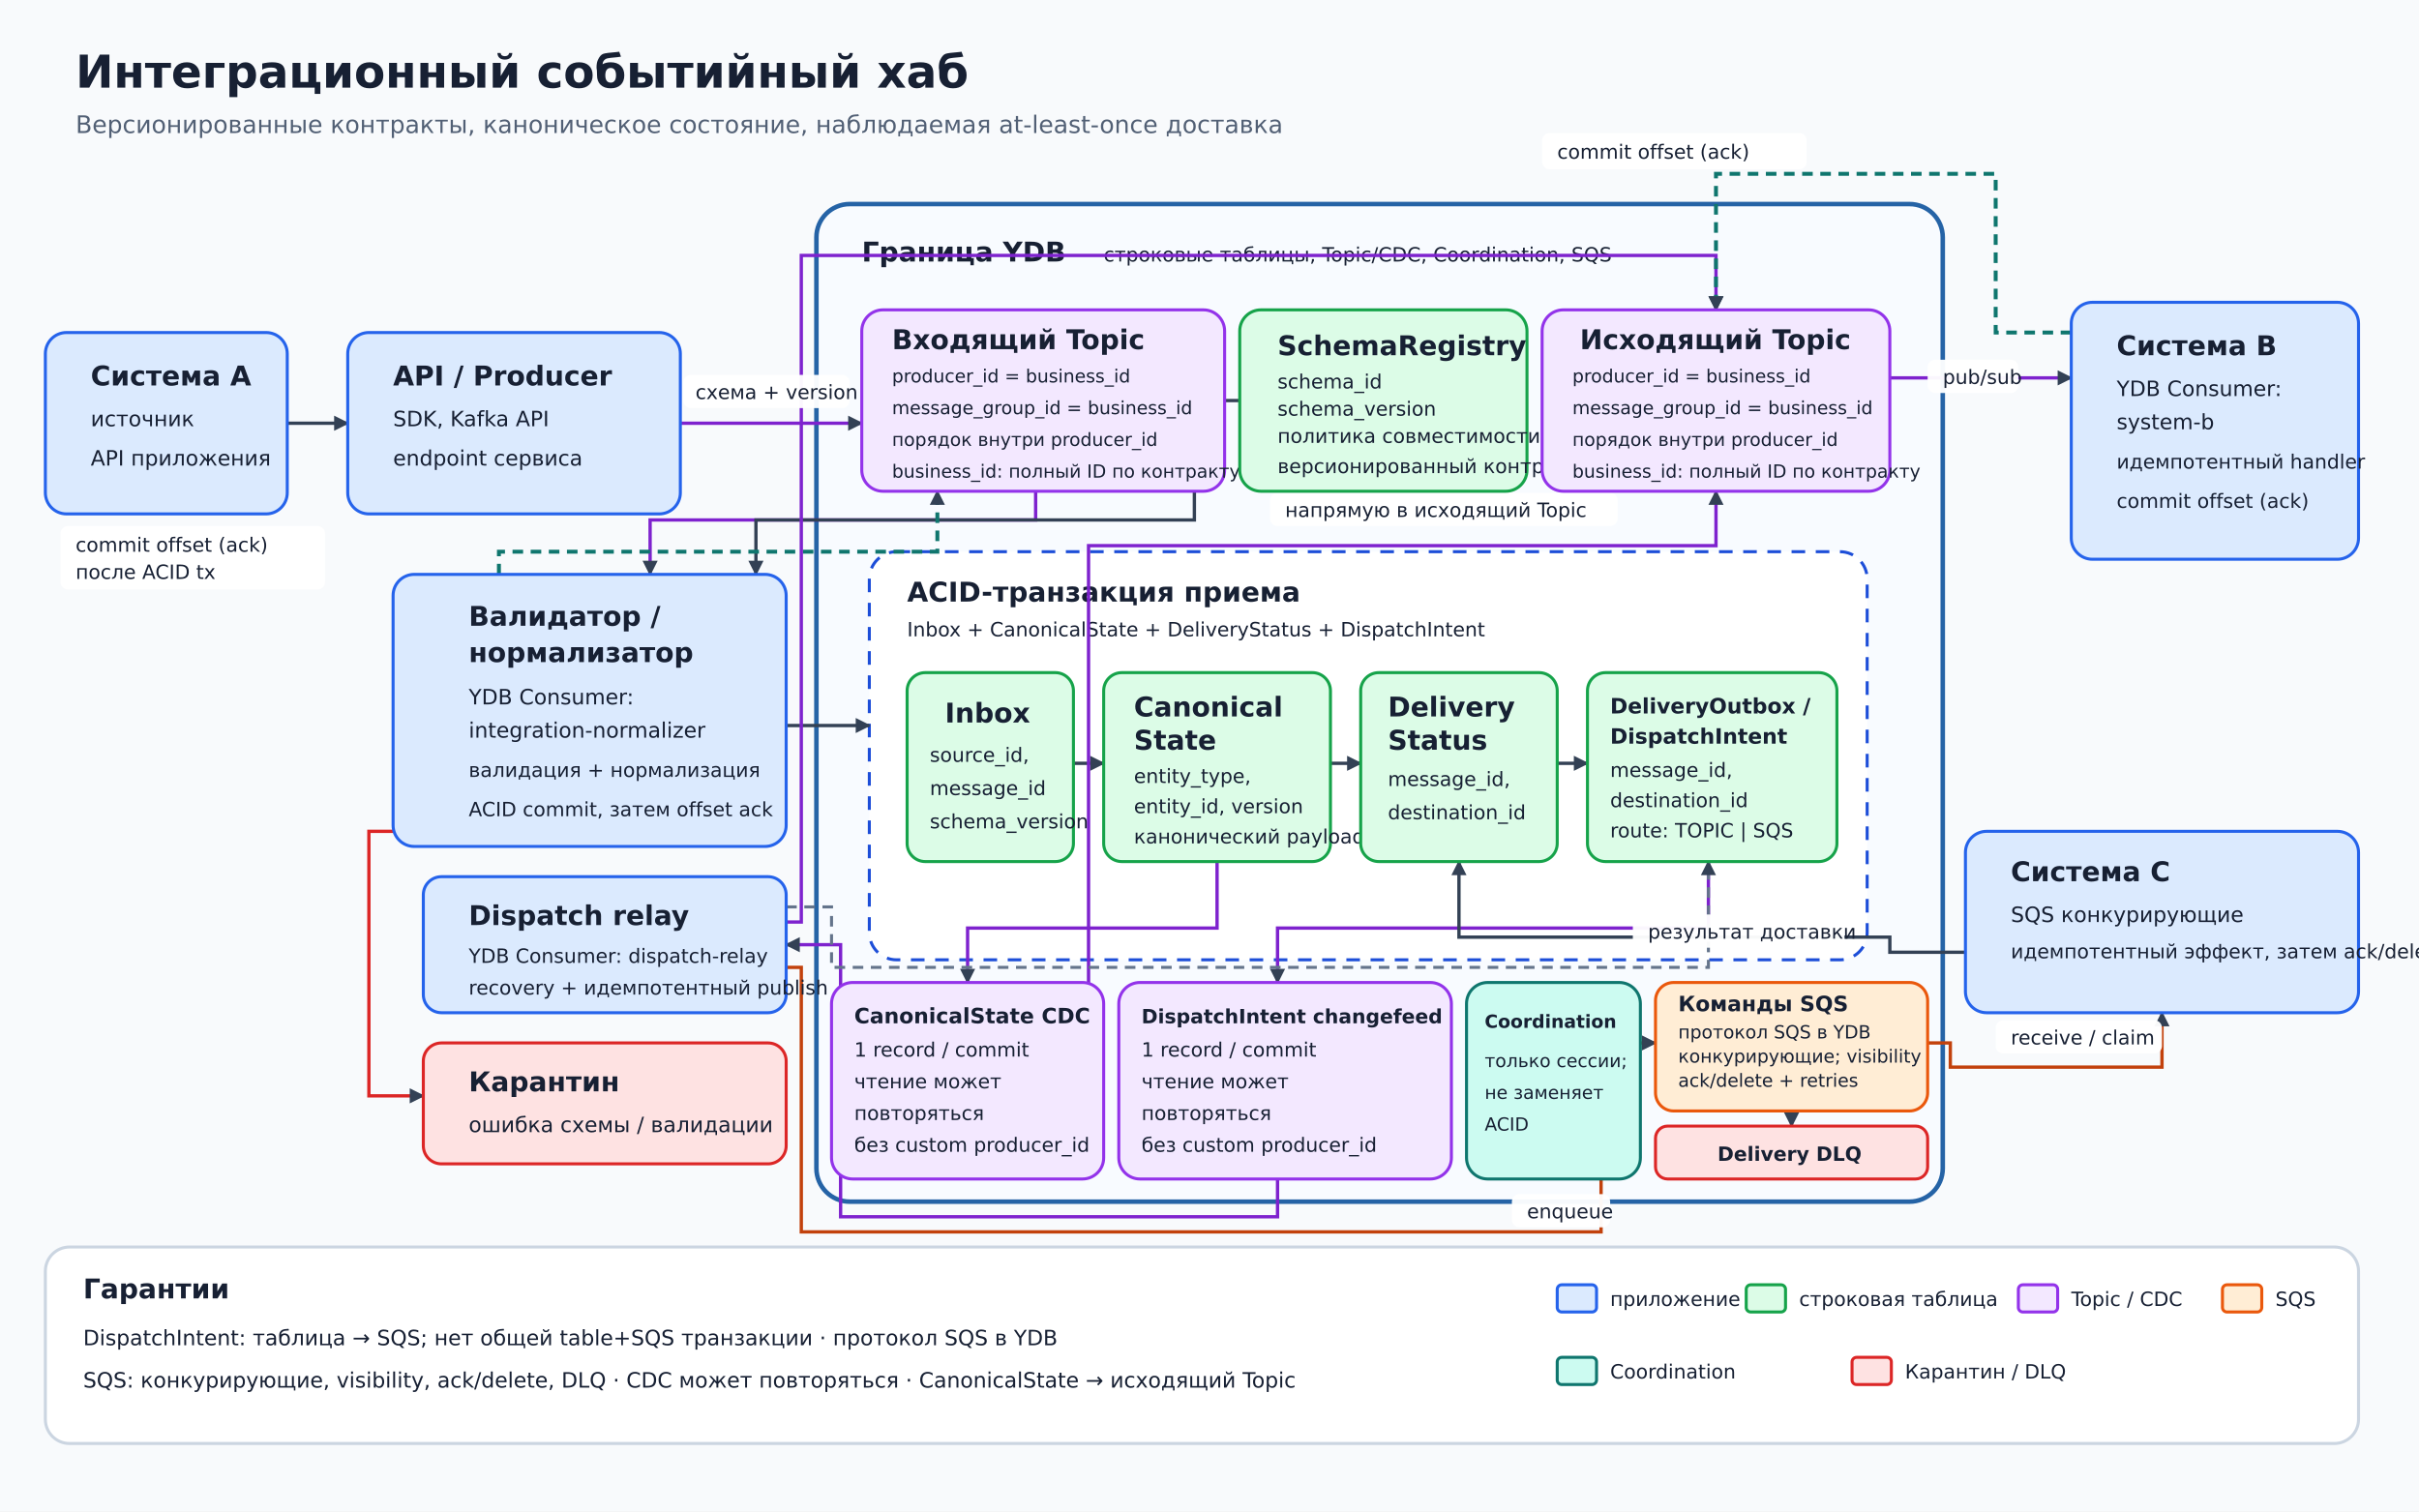
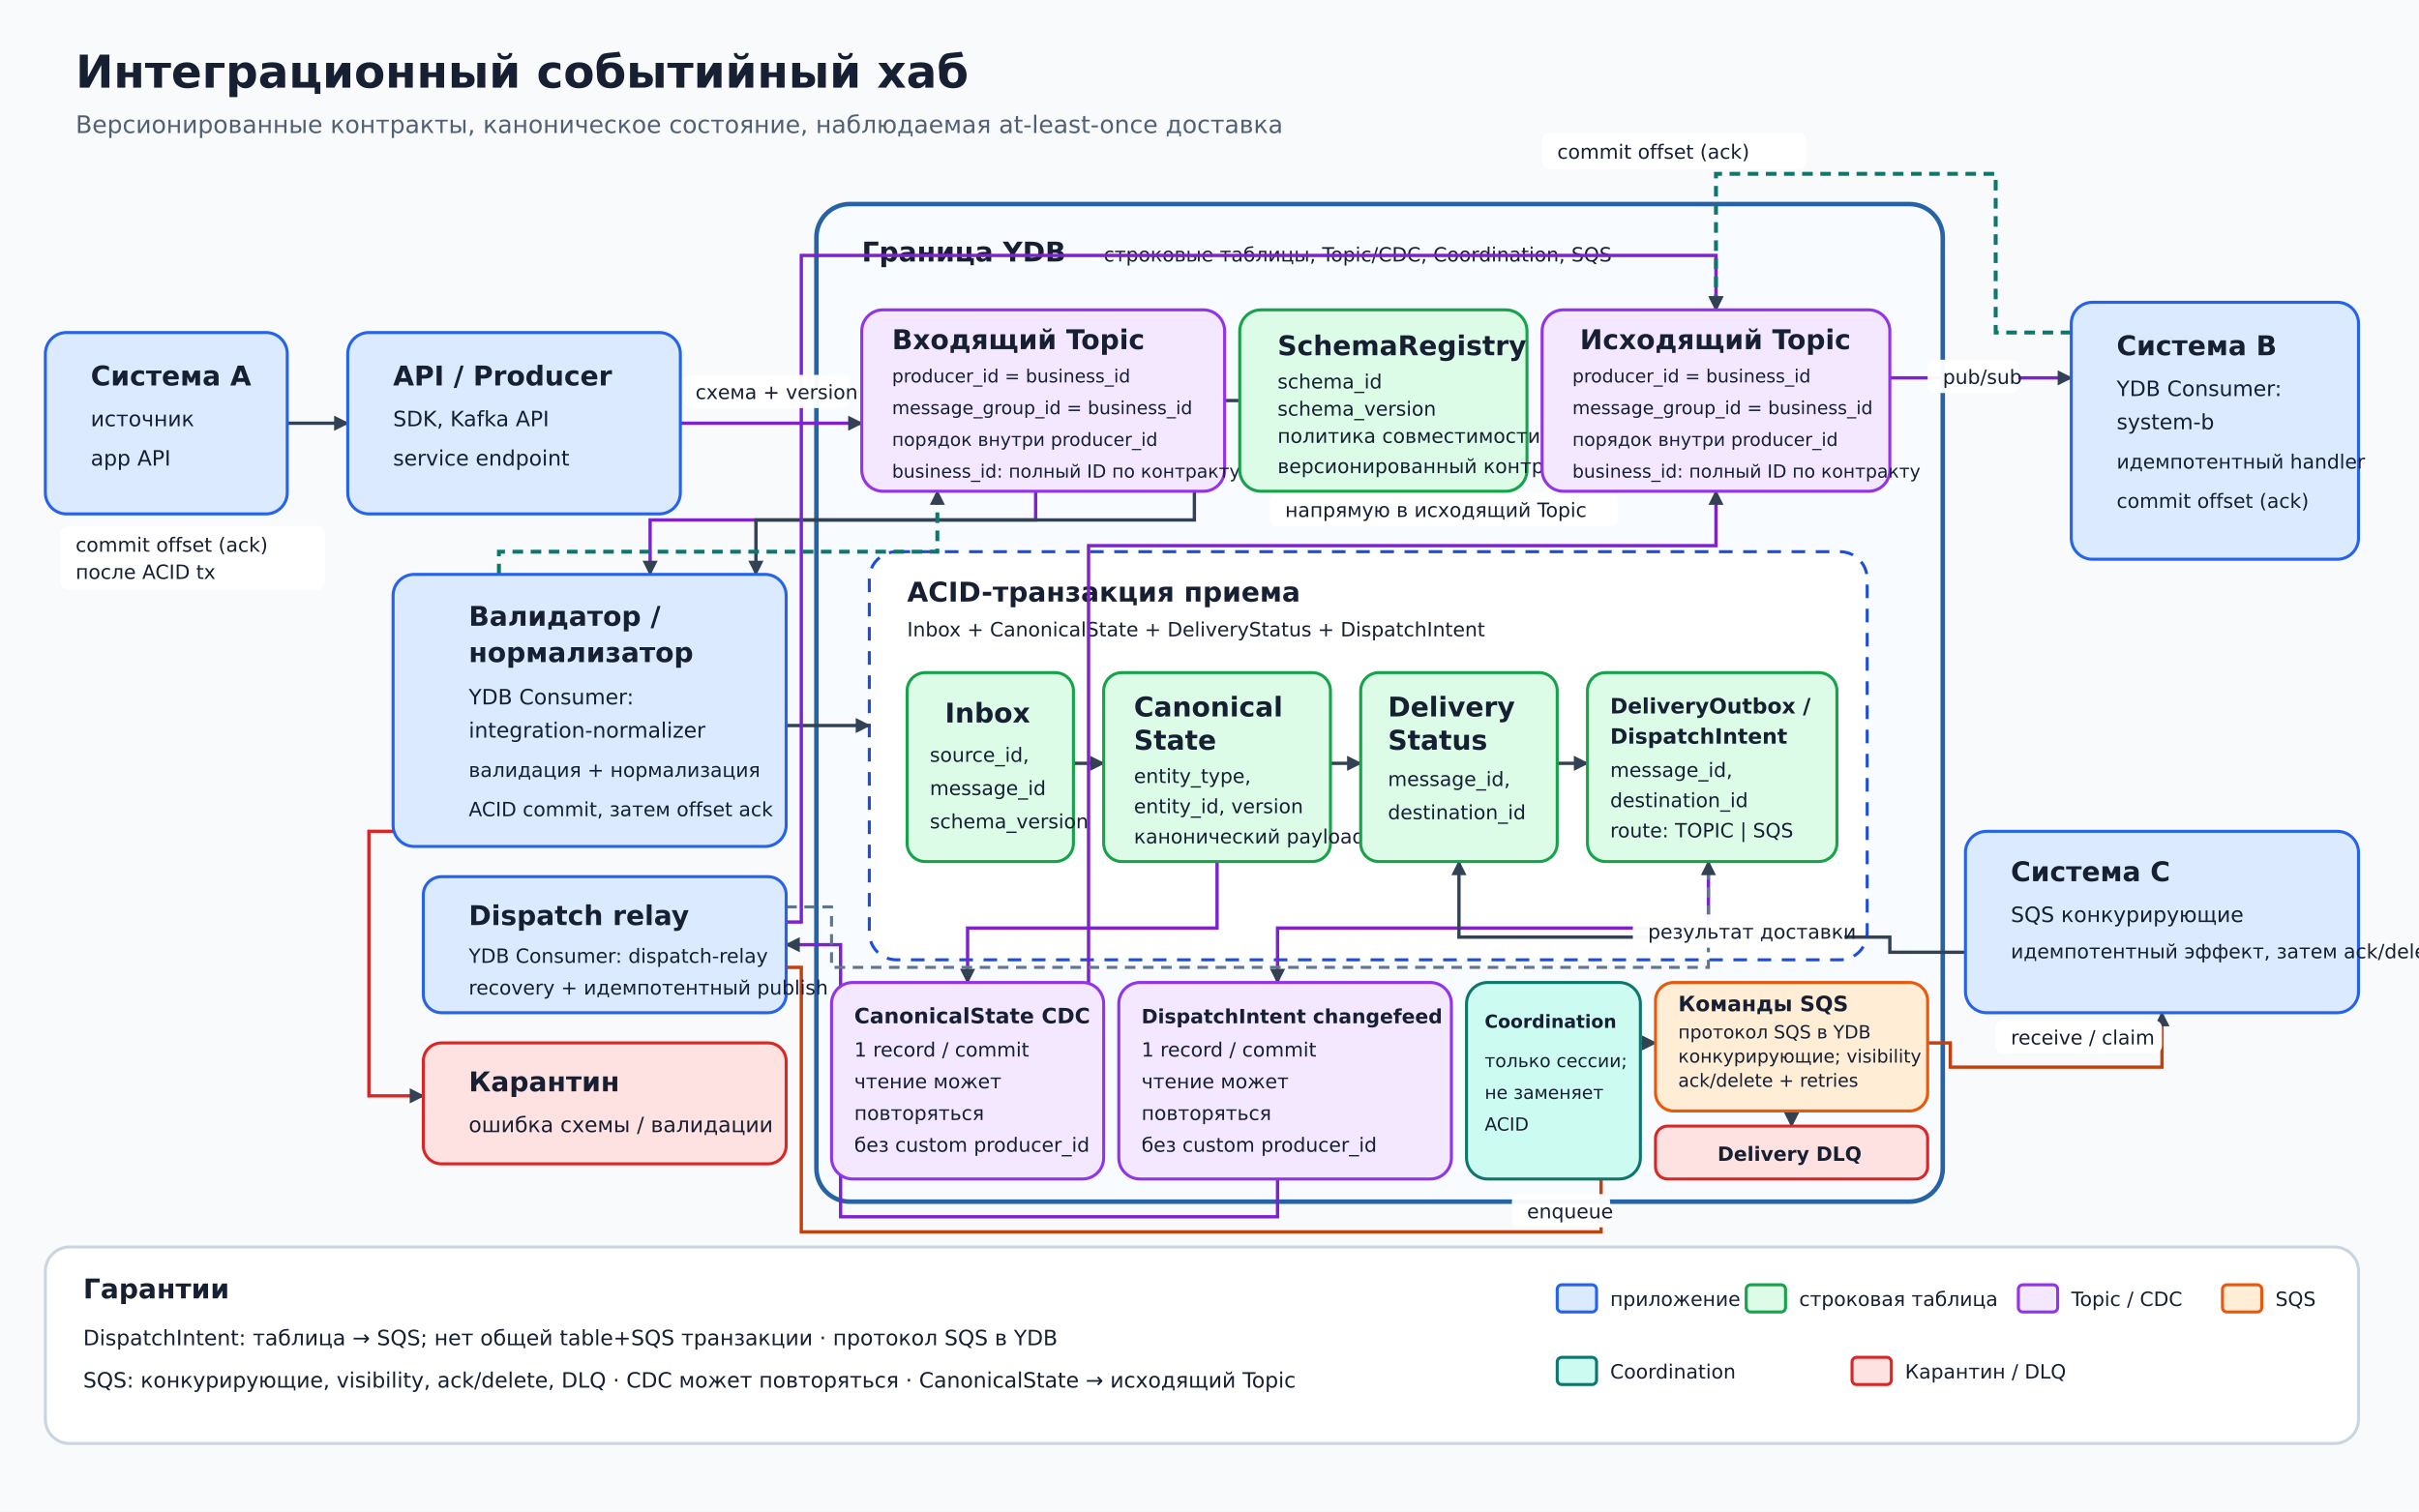
<svg xmlns="http://www.w3.org/2000/svg" version="1.1" viewBox="0 0 1600 1000" role="img" aria-labelledby="title desc">
  <defs>
    <marker id="arrow" viewBox="0 0 10 10" refX="9" refY="5" markerWidth="10" markerHeight="10" orient="auto" markerUnits="userSpaceOnUse">
      <path d="M0 0 L10 5 L0 10 z" fill="#334155" />
    </marker>
    <style>
      .txt { font-family: "DejaVu Sans", Arial, sans-serif; fill: #172033; }
      .title { font-size: 30px; font-weight: 700; }
      .subtitle { font-size: 16px; fill: #526075; }
      .box-title { font-size: 18px; font-weight: 700; }
      .body { font-size: 14px; }
      .small { font-size: 13px; }
      .tiny { font-size: 12px; }
      .boundary { fill: #f8fbff; stroke: #2563a6; stroke-width: 3; }
      .tx { fill: #ffffff; stroke: #1d4ed8; stroke-width: 2; stroke-dasharray: 9 7; }
      .app { fill: #dbeafe; stroke: #2563eb; stroke-width: 2; }
      .table { fill: #dcfce7; stroke: #16a34a; stroke-width: 2; }
      .topic { fill: #f3e8ff; stroke: #9333ea; stroke-width: 2; }
      .sqs { fill: #ffedd5; stroke: #ea580c; stroke-width: 2; }
      .coord { fill: #ccfbf1; stroke: #0f766e; stroke-width: 2; }
      .error { fill: #fee2e2; stroke: #dc2626; stroke-width: 2; }
      .flow { fill: none; stroke: #334155; stroke-width: 2.2; marker-end: url(#arrow); }
      .event { fill: none; stroke: #7e22ce; stroke-width: 2.2; marker-end: url(#arrow); }
      .queue { fill: none; stroke: #c2410c; stroke-width: 2.2; marker-end: url(#arrow); }
      .coord-flow { fill: none; stroke: #0f766e; stroke-width: 2.2; stroke-dasharray: 7 5; marker-end: url(#arrow); }
      .error-flow { fill: none; stroke: #dc2626; stroke-width: 2.2; marker-end: url(#arrow); }
      .recovery { fill: none; stroke: #64748b; stroke-width: 2; stroke-dasharray: 7 5; marker-end: url(#arrow); }
      .ack { fill: none; stroke: #0f766e; stroke-width: 2.6; stroke-dasharray: 7 5; marker-end: url(#arrow); }
      .label-bg { fill: #ffffff; opacity: 0.96; }
    </style>
  </defs>
  <rect x="0" y="0" width="1600" height="1000" fill="#f8fafc" />
  <text class="txt title" x="50" y="58">Интеграционный событийный хаб</text>
  <text class="txt subtitle" x="50" y="88">Версионированные контракты, каноническое состояние, наблюдаемая at-least-once доставка</text>
  <rect class="boundary" x="540" y="135" width="745" height="660" rx="22" />
  <text class="txt box-title" x="570" y="173">Граница YDB</text>
  <text class="txt small" x="730" y="173">строковые таблицы, Topic/CDC, Coordination, SQS</text>
  <rect class="tx" x="575" y="365" width="660" height="270" rx="18" />
  <text class="txt box-title" x="600" y="398">ACID-транзакция приема</text>
  <text class="txt small" x="600" y="421">Inbox + CanonicalState + DeliveryStatus + DispatchIntent</text>
  <path class="flow" d="M190 280 H230" />
  <path class="event" d="M450 280 H570" />
  <path class="event" d="M685 325 L685 344 L430 344 L430 380" />
  <path class="flow" d="M820 265 L790 265 L790 344 L500 344 L500 380" />
  <path class="ack" d="M330 380 V365 H620 V325" />
  <path class="flow" d="M520 480 H575" />
  <path class="flow" d="M694 505 L730 505" />
  <path class="flow" d="M864 505 L900 505" />
  <path class="flow" d="M1014 505 L1050 505" />
  <path class="event" d="M805 570 L805 614 L640 614 L640 650" />
  <path class="event" d="M730 715 L720 715 L720 361 L1135 361 L1135 325" />
  <path class="event" d="M1130 570 L1130 614 L845 614 L845 650" />
  <path class="event" d="M845 780 L845 805 L556 805 L556 625 L520 625" />
  <path class="event" d="M520 610 L530 610 L530 169 L1135 169 L1135 205" />
  <path class="queue" d="M520 640 L530 640 L530 815 L1059 815 L1059 690 L1095 690" />
  <path class="recovery" d="M520 600 H550 V640 H1130 V570" />
  <path class="event" d="M1250 250 H1370" />
  <path class="ack" d="M1370 220 H1320 V115 H1135 V205" />
  <path class="queue" d="M1275 690 L1290 690 L1290 706 L1430 706 L1430 670" />
  <path class="error-flow" d="M1185 709 L1185 745" />
  <path class="flow" d="M1300 630 H1250 V620 H965 V570" />
  <path class="error-flow" d="M300 550 L244 550 L244 725 L280 725" />
  <rect class="label-bg" x="452" y="248" width="110" height="22" rx="5" />
  <text class="txt small" x="460" y="264">схема + version</text>
  <rect class="label-bg" x="40" y="348" width="175" height="42" rx="5" />
  <text class="txt small" x="50" y="365">commit offset (ack)</text>
  <text class="txt small" x="50" y="383">после ACID tx</text>
  <rect class="label-bg" x="840" y="326" width="230" height="22" rx="5" />
  <text class="txt small" x="850" y="342">напрямую в исходящий Topic</text>
  <rect class="label-bg" x="1000" y="790" width="65" height="22" rx="5" />
  <text class="txt small" x="1010" y="806">enqueue</text>
  <rect class="label-bg" x="1275" y="238" width="60" height="22" rx="5" />
  <text class="txt small" x="1285" y="254">pub/sub</text>
  <rect class="label-bg" x="1020" y="88" width="175" height="24" rx="5" />
  <text class="txt small" x="1030" y="105">commit offset (ack)</text>
  <rect class="label-bg" x="1080" y="605" width="140" height="22" rx="5" />
  <text class="txt small" x="1090" y="621">результат доставки</text>
  <rect class="label-bg" x="1320" y="675" width="110" height="22" rx="5" />
  <text class="txt small" x="1330" y="691">receive / claim</text>
  <rect class="app" x="30" y="220" width="160" height="120" rx="14" />
  <text class="txt box-title" x="60" y="255">Система A</text>
  <text class="txt body" x="60" y="282">источник</text>
-   <text class="txt body" x="60" y="308">API приложения</text>
+   <text class="txt body" x="60" y="308">app API</text>
  <rect class="app" x="230" y="220" width="220" height="120" rx="14" />
  <text class="txt box-title" x="260" y="255">API / Producer</text>
  <text class="txt body" x="260" y="282">SDK, Kafka API</text>
-   <text class="txt body" x="260" y="308">endpoint сервиса</text>
+   <text class="txt body" x="260" y="308">service endpoint</text>
  <rect class="topic" x="570" y="205" width="240" height="120" rx="14" />
  <text class="txt box-title" x="590" y="231">Входящий Topic</text>
  <text class="txt tiny" x="590" y="253">producer_id = business_id</text>
  <text class="txt tiny" x="590" y="274">message_group_id = business_id</text>
  <text class="txt tiny" x="590" y="295">порядок внутри producer_id</text>
  <text class="txt tiny" x="590" y="316">business_id: полный ID по контракту</text>
  <rect class="table" x="820" y="205" width="190" height="120" rx="14" />
  <text class="txt box-title" x="845" y="235">SchemaRegistry</text>
  <text class="txt small" x="845" y="257">schema_id</text>
  <text class="txt small" x="845" y="275">schema_version</text>
  <text class="txt small" x="845" y="293">политика совместимости</text>
  <text class="txt small" x="845" y="313">версионированный контракт</text>
  <rect class="topic" x="1020" y="205" width="230" height="120" rx="14" />
  <text class="txt box-title" x="1045" y="231">Исходящий Topic</text>
  <text class="txt tiny" x="1040" y="253">producer_id = business_id</text>
  <text class="txt tiny" x="1040" y="274">message_group_id = business_id</text>
  <text class="txt tiny" x="1040" y="295">порядок внутри producer_id</text>
  <text class="txt tiny" x="1040" y="316">business_id: полный ID по контракту</text>
  <rect class="app" x="260" y="380" width="260" height="180" rx="14" />
  <text class="txt box-title" x="310" y="414">Валидатор /</text>
  <text class="txt box-title" x="310" y="438">нормализатор</text>
  <text class="txt body" x="310" y="466">YDB Consumer:</text>
  <text class="txt body" x="310" y="488">integration-normalizer</text>
  <text class="txt small" x="310" y="514">валидация + нормализация</text>
  <text class="txt small" x="310" y="540">ACID commit, затем offset ack</text>
  <rect class="app" x="280" y="580" width="240" height="90" rx="12" />
  <text class="txt box-title" x="310" y="612">Dispatch relay</text>
  <text class="txt small" x="310" y="637">YDB Consumer: dispatch-relay</text>
  <text class="txt small" x="310" y="658">recovery + идемпотентный publish</text>
  <rect class="error" x="280" y="690" width="240" height="80" rx="12" />
  <text class="txt box-title" x="310" y="722">Карантин</text>
  <text class="txt body" x="310" y="749">ошибка схемы / валидации</text>
  <rect class="table" x="600" y="445" width="110" height="125" rx="12" />
  <text class="txt box-title" x="625" y="478">Inbox</text>
  <text class="txt small" x="615" y="504">source_id,</text>
  <text class="txt small" x="615" y="526">message_id</text>
  <text class="txt small" x="615" y="548">schema_version</text>
  <rect class="table" x="730" y="445" width="150" height="125" rx="12" />
  <text class="txt box-title" x="750" y="474">Canonical</text>
  <text class="txt box-title" x="750" y="496">State</text>
  <text class="txt small" x="750" y="518">entity_type,</text>
  <text class="txt small" x="750" y="538">entity_id, version</text>
  <text class="txt small" x="750" y="558">канонический payload</text>
  <rect class="table" x="900" y="445" width="130" height="125" rx="12" />
  <text class="txt box-title" x="918" y="474">Delivery</text>
  <text class="txt box-title" x="918" y="496">Status</text>
  <text class="txt small" x="918" y="520">message_id,</text>
  <text class="txt small" x="918" y="542">destination_id</text>
  <rect class="table" x="1050" y="445" width="165" height="125" rx="12" />
  <text class="txt body" x="1065" y="472" font-weight="700">DeliveryOutbox /</text>
  <text class="txt body" x="1065" y="492" font-weight="700">DispatchIntent</text>
  <text class="txt small" x="1065" y="514">message_id,</text>
  <text class="txt small" x="1065" y="534">destination_id</text>
  <text class="txt small" x="1065" y="554">route: TOPIC | SQS</text>
  <rect class="topic" x="550" y="650" width="180" height="130" rx="14" />
  <text class="txt body" x="565" y="677" font-weight="700">CanonicalState CDC</text>
  <text class="txt small" x="565" y="699">1 record / commit</text>
  <text class="txt small" x="565" y="720">чтение может</text>
  <text class="txt small" x="565" y="741">повторяться</text>
  <text class="txt small" x="565" y="762">без custom producer_id</text>
  <rect class="topic" x="740" y="650" width="220" height="130" rx="14" />
  <text class="txt small" x="755" y="677" font-weight="700">DispatchIntent changefeed</text>
  <text class="txt small" x="755" y="699">1 record / commit</text>
  <text class="txt small" x="755" y="720">чтение может</text>
  <text class="txt small" x="755" y="741">повторяться</text>
  <text class="txt small" x="755" y="762">без custom producer_id</text>
  <rect class="coord" x="970" y="650" width="115" height="130" rx="14" />
  <text class="txt tiny" x="982" y="680" font-weight="700">Coordination</text>
  <text class="txt tiny" x="982" y="706">только сессии;</text>
  <text class="txt tiny" x="982" y="727">не заменяет</text>
  <text class="txt tiny" x="982" y="748">ACID</text>
  <rect class="sqs" x="1095" y="650" width="180" height="85" rx="12" />
  <text class="txt body" x="1110" y="669" font-weight="700">Команды SQS</text>
  <text class="txt tiny" x="1110" y="687">протокол SQS в YDB</text>
  <text class="txt tiny" x="1110" y="703">конкурирующие; visibility</text>
  <text class="txt tiny" x="1110" y="719">ack/delete + retries</text>
  <rect class="error" x="1095" y="745" width="180" height="35" rx="8" />
  <text class="txt small" x="1136" y="768" font-weight="700">Delivery DLQ</text>
  <rect class="app" x="1370" y="200" width="190" height="170" rx="14" />
  <text class="txt box-title" x="1400" y="235">Система B</text>
  <text class="txt body" x="1400" y="262">YDB Consumer:</text>
  <text class="txt body" x="1400" y="284">system-b</text>
  <text class="txt small" x="1400" y="310">идемпотентный handler</text>
  <text class="txt small" x="1400" y="336">commit offset (ack)</text>
  <rect class="app" x="1300" y="550" width="260" height="120" rx="14" />
  <text class="txt box-title" x="1330" y="583">Система C</text>
  <text class="txt body" x="1330" y="610">SQS конкурирующие</text>
  <text class="txt small" x="1330" y="634">идемпотентный эффект, затем ack/delete</text>
  <rect x="30" y="825" width="1530" height="130" rx="16" fill="#ffffff" stroke="#cbd5e1" stroke-width="2" />
  <text class="txt box-title" x="55" y="859">Гарантии</text>
  <text class="txt body" x="55" y="890">DispatchIntent: таблица → SQS; нет общей table+SQS транзакции · протокол SQS в YDB</text>
  <text class="txt body" x="55" y="918">SQS: конкурирующие, visibility, ack/delete, DLQ · CDC может повторяться · CanonicalState → исходящий Topic</text>
  <rect class="app" x="1030" y="850" width="26" height="18" rx="3" />
  <text class="txt small" x="1065" y="864">приложение</text>
  <rect class="table" x="1155" y="850" width="26" height="18" rx="3" />
  <text class="txt small" x="1190" y="864">строковая таблица</text>
  <rect class="topic" x="1335" y="850" width="26" height="18" rx="3" />
  <text class="txt small" x="1370" y="864">Topic / CDC</text>
  <rect class="sqs" x="1470" y="850" width="26" height="18" rx="3" />
  <text class="txt small" x="1505" y="864">SQS</text>
  <rect class="coord" x="1030" y="898" width="26" height="18" rx="3" />
  <text class="txt small" x="1065" y="912">Coordination</text>
  <rect class="error" x="1225" y="898" width="26" height="18" rx="3" />
  <text class="txt small" x="1260" y="912">Карантин / DLQ</text>
</svg>
